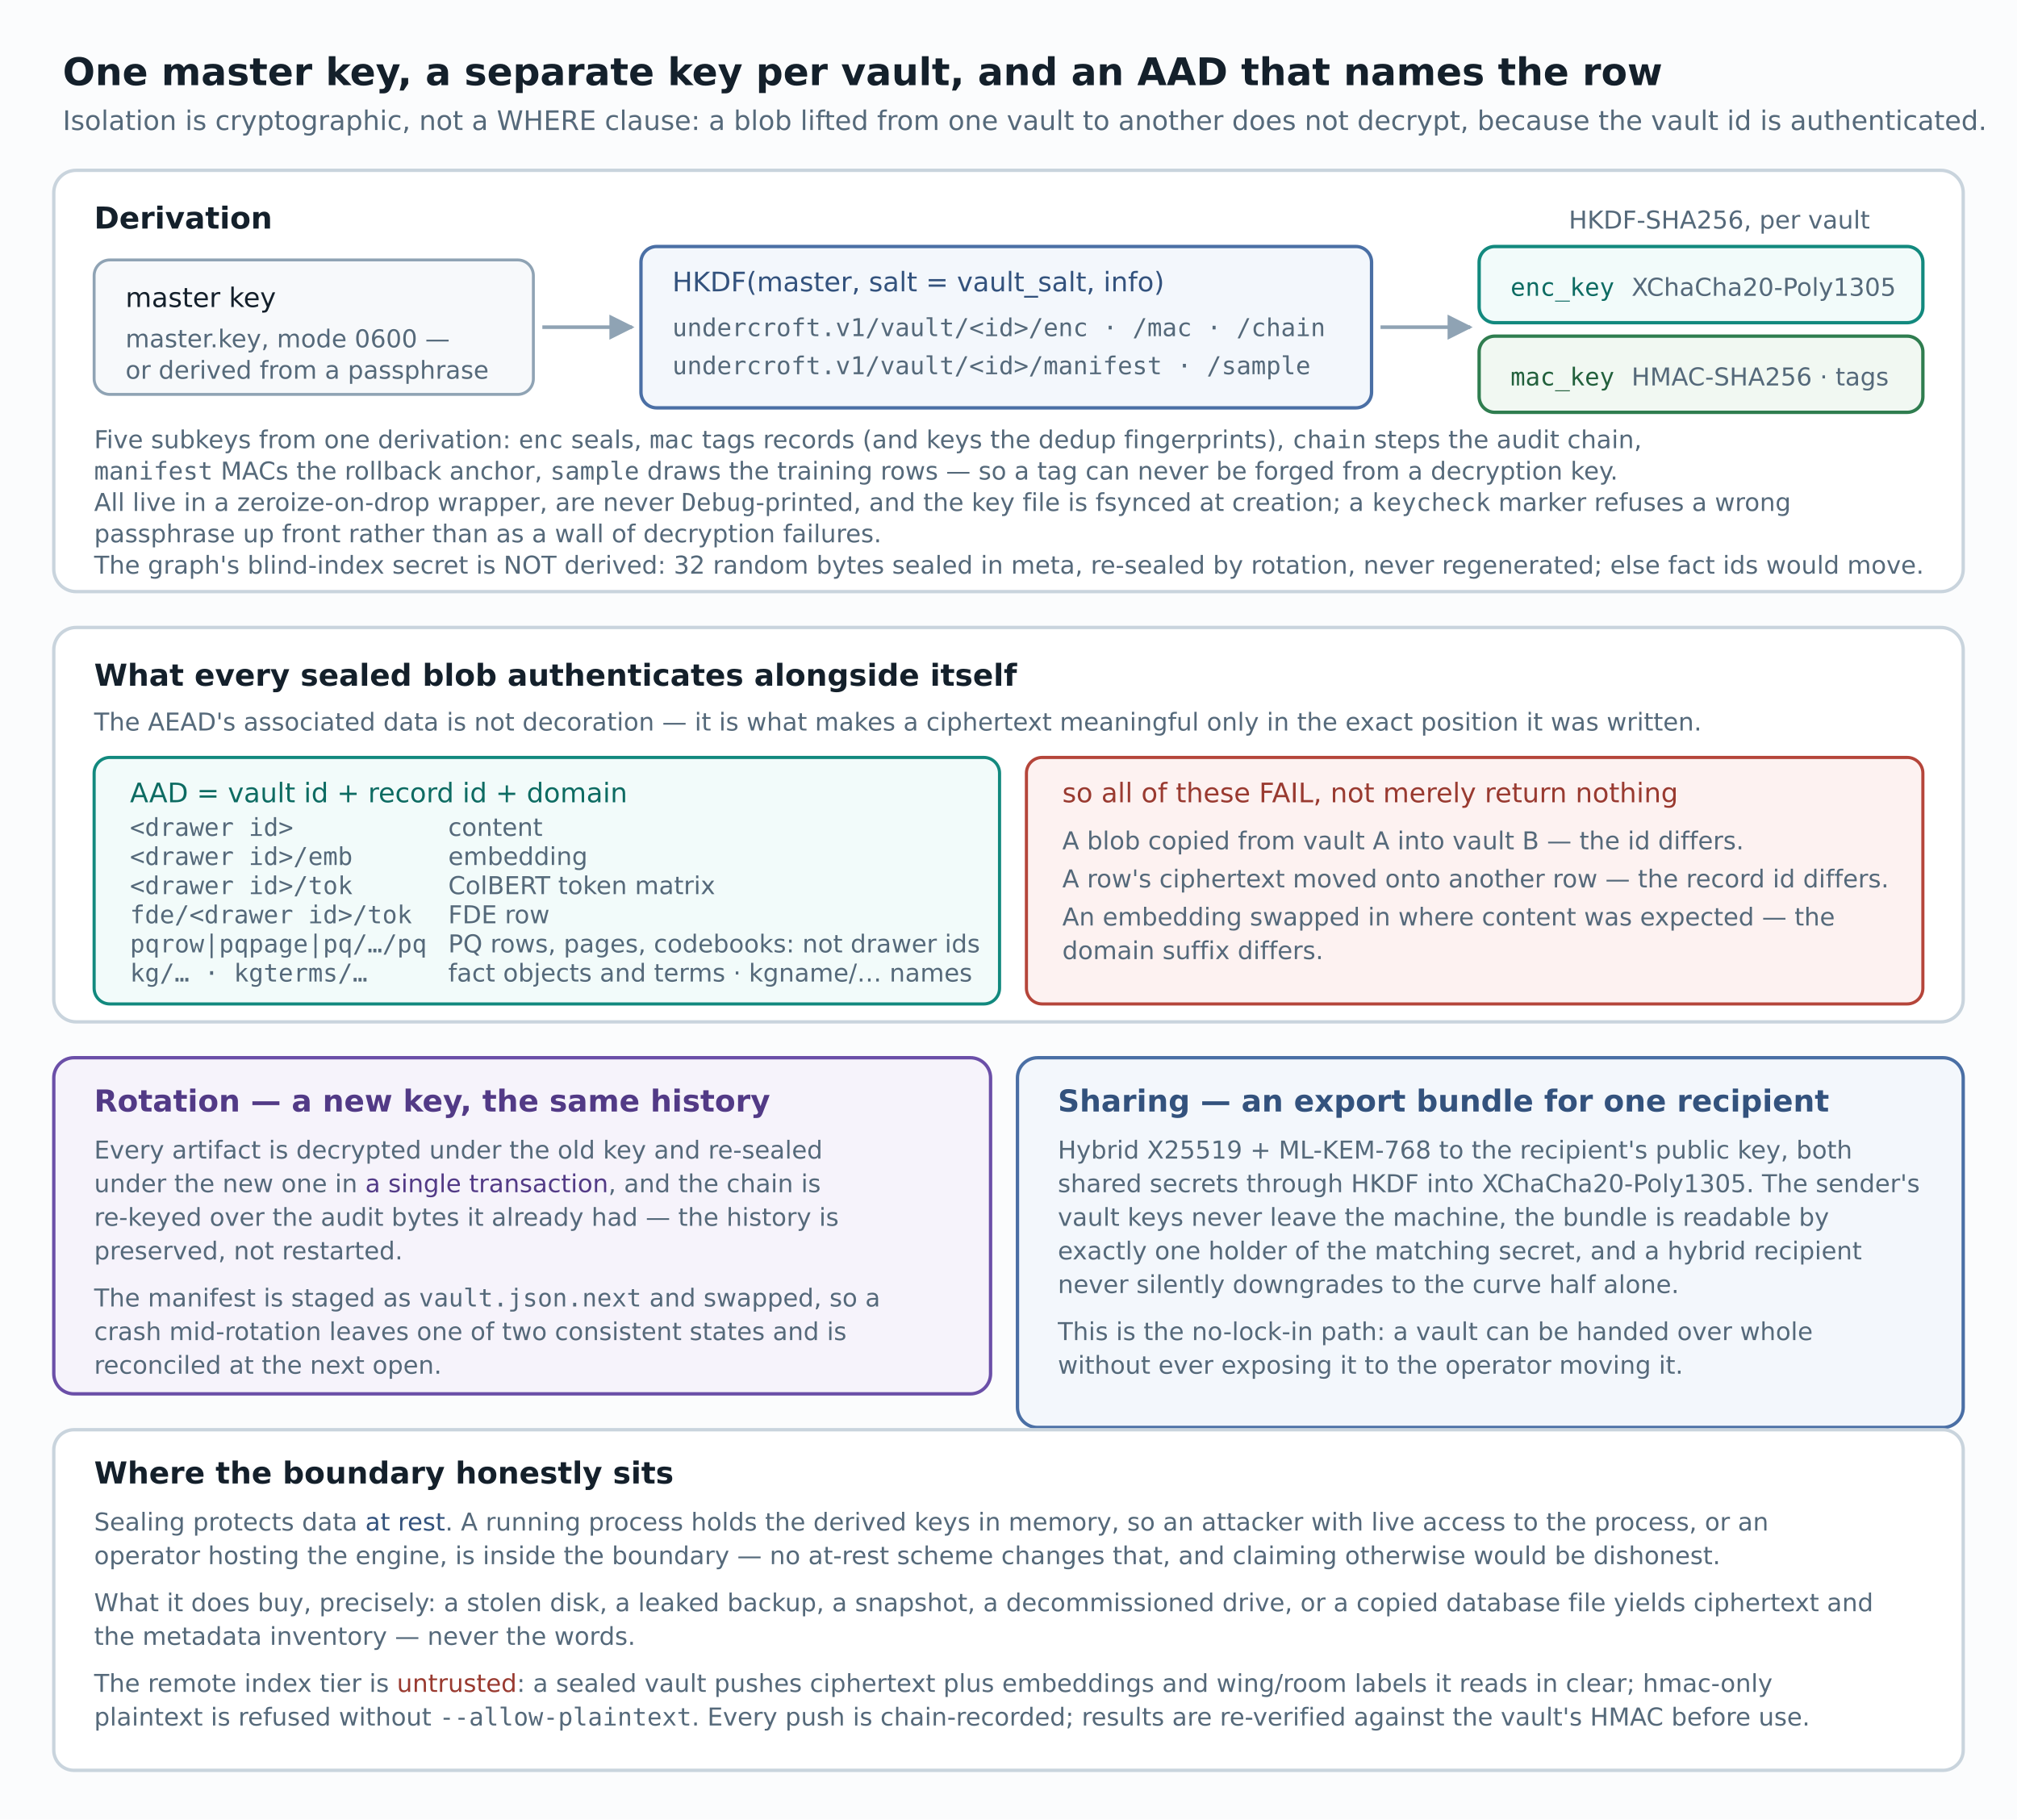
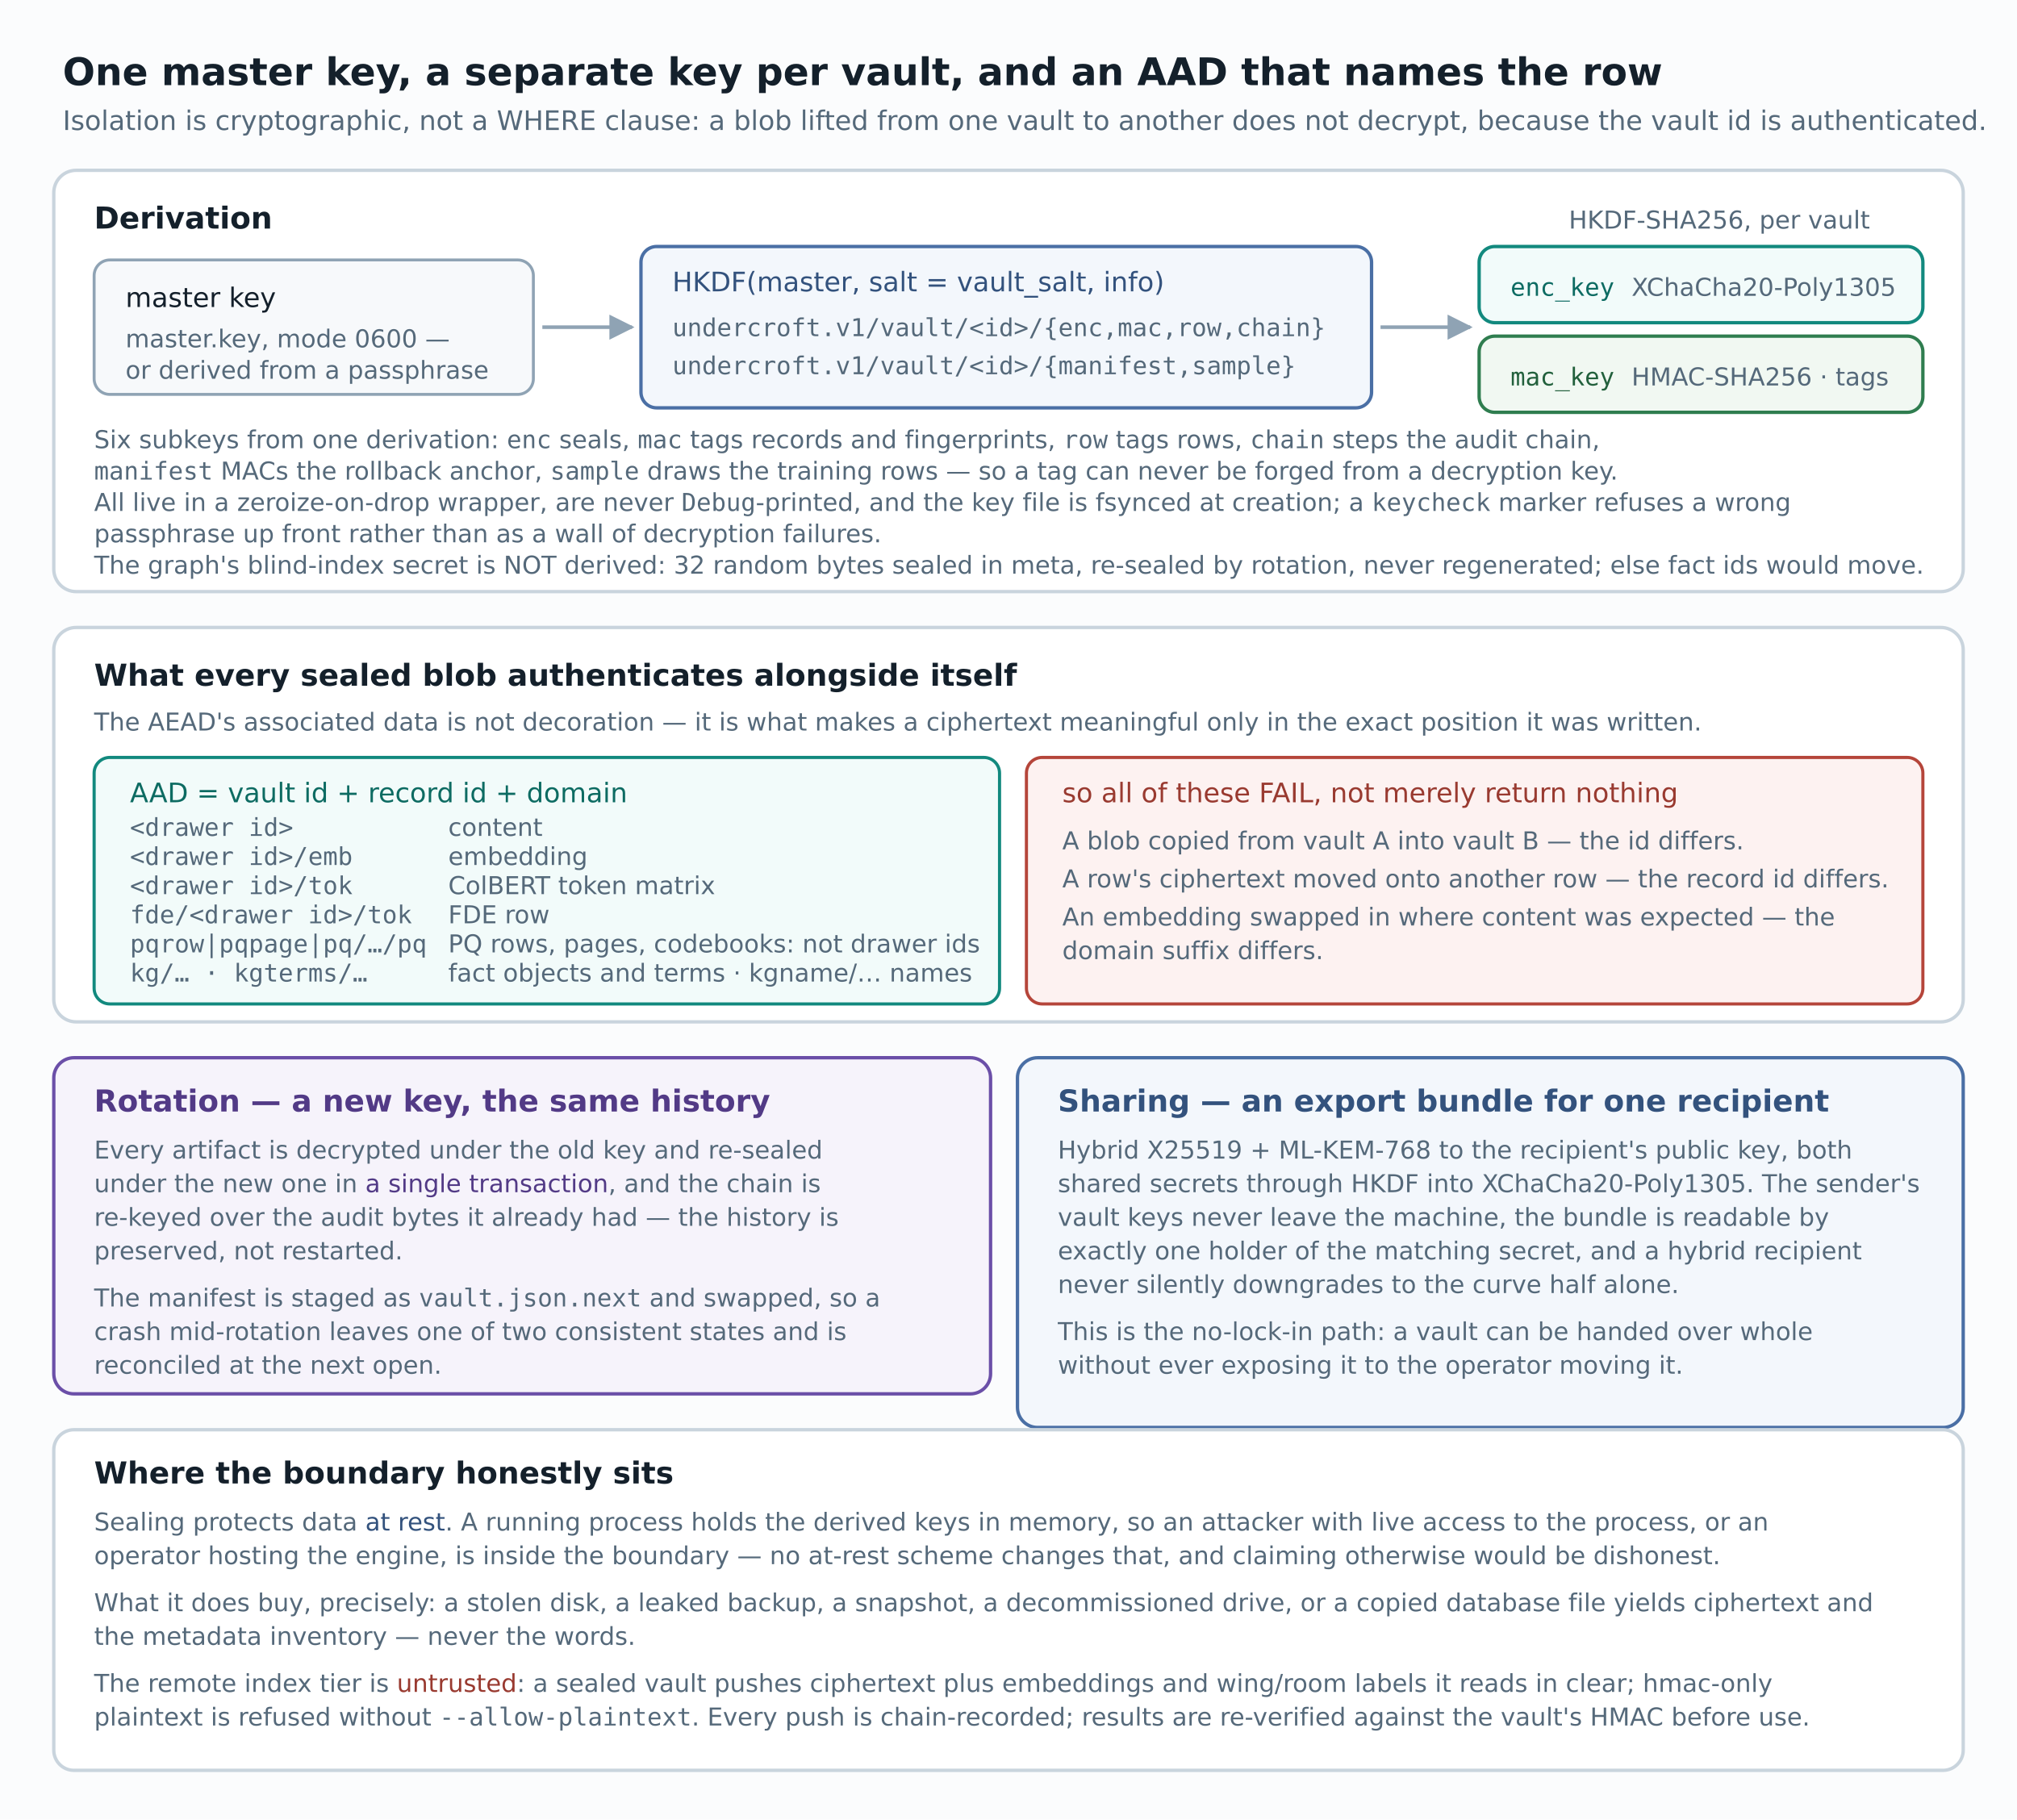
<svg xmlns="http://www.w3.org/2000/svg" viewBox="0 0 900 812" width="900" height="812" role="img" aria-labelledby="t d">
  <style>
  .f { font-family: "DejaVu Sans", "Noto Sans", sans-serif; }
  .h { font-size: 17px; font-weight: 600; }
  .l { font-size: 13.5px; font-weight: 600; }
  .b { font-size: 12px; }
  .s { font-size: 11px; }
  .mono { font-family: "DejaVu Sans Mono", monospace; font-size: 11px; }
  .ink { fill: var(--d-ink,#14202b); }
  .dim { fill: var(--d-dim,#55697a); }
  .white { fill: var(--d-card,#ffffff); }
  @media (prefers-color-scheme: dark) {
    svg { --d-bg:#0f1419; --d-card:#161c23; --d-card2:#1b222b; --d-line:#2b3540;
      --d-line2:#4a5b6b; --d-ink:#e4ebf1; --d-dim:#9aabba; --d-on:#0f1419;
      --d-teal:#2ba99c; --d-teal-bg:#0e2523; --d-teal-bg2:#123430; --d-teal-ink:#6fd8cc;
      --d-blue:#6d94c8; --d-blue-bg:#131d2b; --d-blue-ink:#9dbde3;
      --d-amber:#d1953f; --d-amber-bg:#261c0f; --d-amber-ink:#e8bc78;
      --d-violet:#9277c9; --d-violet-bg:#1c1730; --d-violet-bg2:#241d3d; --d-violet-ink:#b9a3e3;
      --d-green:#4fa570; --d-green-bg:#10231a; --d-green-bg2:#153021; --d-green-ink:#86cf9f;
      --d-red:#d1685c; --d-red-bg:#2a1614; --d-red-ink:#eb9a90; }
  }
</style>
  <rect width="900" height="812" fill="var(--d-bg,#fbfcfd)" />
  <text x="28" y="38" class="f h ink">One master key, a separate key per vault, and an AAD that names the row</text>
  <text x="28" y="58" class="f b dim">Isolation is cryptographic, not a WHERE clause: a blob lifted from one vault to another does not decrypt, because the vault id is authenticated.</text>
  <rect x="24" y="76" width="852" height="188" rx="10" fill="var(--d-card,#ffffff)" stroke="var(--d-line,#c9d4dd)" stroke-width="1.5" />
  <text x="42" y="102" class="f l ink">Derivation</text>
  <text x="700" y="102" class="f s dim">HKDF-SHA256, per vault</text>
  <rect x="42" y="116" width="196" height="60" rx="7" fill="var(--d-card2,#f7f9fb)" stroke="var(--d-line2,#8fa3b4)" stroke-width="1.3" />
  <text x="56" y="137" class="f b ink">master key</text>
  <text x="56" y="155" class="f s dim">master.key, mode 0600 —</text>
  <text x="56" y="169" class="f s dim">or derived from a passphrase</text>
  <path d="M242 146 L282 146" stroke="var(--d-line2,#8fa3b4)" stroke-width="1.6" marker-end="url(#a)" />
  <defs>
    <marker id="a" viewBox="0 0 10 10" refX="9" refY="5" markerWidth="7" markerHeight="7" orient="auto">
      <path d="M0 0 L10 5 L0 10 z" fill="var(--d-line2,#8fa3b4)" />
    </marker>
  </defs>
  <rect x="286" y="110" width="326" height="72" rx="7" fill="var(--d-blue-bg,#f3f7fc)" stroke="var(--d-blue,#4a6fa5)" stroke-width="1.5" />
  <text x="300" y="130" class="f b" fill="var(--d-blue-ink,#33527d)">HKDF(master, salt = vault_salt, info)</text>
-   <text x="300" y="150" class="f mono dim">undercroft.v1/vault/&lt;id&gt;/enc · /mac · /chain</text>
-   <text x="300" y="167" class="f mono dim">undercroft.v1/vault/&lt;id&gt;/manifest · /sample</text>
+   <text x="300" y="150" class="f mono dim">undercroft.v1/vault/&lt;id&gt;/{enc,mac,row,chain}</text>
+   <text x="300" y="167" class="f mono dim">undercroft.v1/vault/&lt;id&gt;/{manifest,sample}</text>
  <path d="M616 146 L656 146" stroke="var(--d-line2,#8fa3b4)" stroke-width="1.6" marker-end="url(#a)" />
  <rect x="660" y="110" width="198" height="34" rx="7" fill="var(--d-teal-bg,#f2fbfa)" stroke="var(--d-teal,#12897e)" stroke-width="1.5" />
  <text x="674" y="132" class="f mono" fill="var(--d-teal-ink,#0d6b62)">enc_key</text>
  <text x="728" y="132" class="f s dim">XChaCha20-Poly1305</text>
  <rect x="660" y="150" width="198" height="34" rx="7" fill="var(--d-green-bg,#f1f8f2)" stroke="var(--d-green,#2f7d4f)" stroke-width="1.5" />
  <text x="674" y="172" class="f mono" fill="var(--d-green-ink,#22603c)">mac_key</text>
  <text x="728" y="172" class="f s dim">HMAC-SHA256 · tags</text>
-   <text x="42" y="200" class="f s dim">Five subkeys from one derivation: <tspan class="f mono">enc</tspan> seals, <tspan class="f mono">mac</tspan> tags records (and keys the dedup fingerprints), <tspan class="f mono">chain</tspan> steps the audit chain,</text>
+   <text x="42" y="200" class="f s dim">Six subkeys from one derivation: <tspan class="f mono">enc</tspan> seals, <tspan class="f mono">mac</tspan> tags records and fingerprints, <tspan class="f mono">row</tspan> tags rows, <tspan class="f mono">chain</tspan> steps the audit chain,</text>
  <text x="42" y="214" class="f s dim">
    <tspan class="f mono">manifest</tspan> MACs the rollback anchor, <tspan class="f mono">sample</tspan> draws the training rows — so a tag can never be forged from a decryption key.</text>
  <text x="42" y="228" class="f s dim">All live in a zeroize-on-drop wrapper, are never <tspan class="f mono">Debug</tspan>-printed, and the key file is fsynced at creation; a <tspan class="f mono">keycheck</tspan> marker refuses a wrong</text>
  <text x="42" y="242" class="f s dim">passphrase up front rather than as a wall of decryption failures.</text>
  <text x="42" y="256" class="f s dim">The graph's blind-index secret is NOT derived: 32 random bytes sealed in meta, re-sealed by rotation, never regenerated; else fact ids would move.</text>
  <rect x="24" y="280" width="852" height="176" rx="10" fill="var(--d-card,#ffffff)" stroke="var(--d-line,#c9d4dd)" stroke-width="1.5" />
  <text x="42" y="306" class="f l ink">What every sealed blob authenticates alongside itself</text>
  <text x="42" y="326" class="f s dim">The AEAD's associated data is not decoration — it is what makes a ciphertext meaningful only in the exact position it was written.</text>
  <rect x="42" y="338" width="404" height="110" rx="7" fill="var(--d-teal-bg,#f2fbfa)" stroke="var(--d-teal,#12897e)" stroke-width="1.4" />
  <text x="58" y="358" class="f b" fill="var(--d-teal-ink,#0d6b62)">AAD = vault id + record id + domain</text>
  <text x="58" y="373" class="f mono dim">&lt;drawer id&gt;</text>
  <text x="200" y="373" class="f s dim">content</text>
  <text x="58" y="386" class="f mono dim">&lt;drawer id&gt;/emb</text>
  <text x="200" y="386" class="f s dim">embedding</text>
  <text x="58" y="399" class="f mono dim">&lt;drawer id&gt;/tok</text>
  <text x="200" y="399" class="f s dim">ColBERT token matrix</text>
  <text x="58" y="412" class="f mono dim">fde/&lt;drawer id&gt;/tok</text>
  <text x="200" y="412" class="f s dim">FDE row</text>
  <text x="58" y="425" class="f mono dim">pqrow|pqpage|pq/…/pq</text>
  <text x="200" y="425" class="f s dim">PQ rows, pages, codebooks: not drawer ids</text>
  <text x="58" y="438" class="f mono dim">kg/… · kgterms/…</text>
  <text x="200" y="438" class="f s dim">fact objects and terms · kgname/… names</text>
  <rect x="458" y="338" width="400" height="110" rx="7" fill="var(--d-red-bg,#fdf2f1)" stroke="var(--d-red,#b5453a)" stroke-width="1.4" />
  <text x="474" y="358" class="f b" fill="var(--d-red-ink,#993a30)">so all of these FAIL, not merely return nothing</text>
  <text x="474" y="379" class="f s dim">A blob copied from vault A into vault B — the id differs.</text>
  <text x="474" y="396" class="f s dim">A row's ciphertext moved onto another row — the record id differs.</text>
  <text x="474" y="413" class="f s dim">An embedding swapped in where content was expected — the</text>
  <text x="474" y="428" class="f s dim">domain suffix differs.</text>
  <rect x="24" y="472" width="418" height="150" rx="9" fill="var(--d-violet-bg,#f6f3fb)" stroke="var(--d-violet,#6b4fa8)" stroke-width="1.5" />
  <text x="42" y="496" class="f l" fill="var(--d-violet-ink,#523a86)">Rotation — a new key, the same history</text>
  <text x="42" y="517" class="f s dim">Every artifact is decrypted under the old key and re-sealed</text>
  <text x="42" y="532" class="f s dim">under the new one in <tspan class="f s" fill="var(--d-violet-ink,#523a86)">a single transaction</tspan>, and the chain is</text>
  <text x="42" y="547" class="f s dim">re-keyed over the audit bytes it already had — the history is</text>
  <text x="42" y="562" class="f s dim">preserved, not restarted.</text>
  <text x="42" y="583" class="f s dim">The manifest is staged as <tspan class="f mono">vault.json.next</tspan> and swapped, so a</text>
  <text x="42" y="598" class="f s dim">crash mid-rotation leaves one of two consistent states and is</text>
  <text x="42" y="613" class="f s dim">reconciled at the next open.</text>
  <rect x="454" y="472" width="422" height="165" rx="9" fill="var(--d-blue-bg,#f3f7fc)" stroke="var(--d-blue,#4a6fa5)" stroke-width="1.5" />
  <text x="472" y="496" class="f l" fill="var(--d-blue-ink,#33527d)">Sharing — an export bundle for one recipient</text>
  <text x="472" y="517" class="f s dim">Hybrid X25519 + ML-KEM-768 to the recipient's public key, both</text>
  <text x="472" y="532" class="f s dim">shared secrets through HKDF into XChaCha20-Poly1305. The sender's</text>
  <text x="472" y="547" class="f s dim">vault keys never leave the machine, the bundle is readable by</text>
  <text x="472" y="562" class="f s dim">exactly one holder of the matching secret, and a hybrid recipient</text>
  <text x="472" y="577" class="f s dim">never silently downgrades to the curve half alone.</text>
  <text x="472" y="598" class="f s dim">This is the no-lock-in path: a vault can be handed over whole</text>
  <text x="472" y="613" class="f s dim">without ever exposing it to the operator moving it.</text>
  <rect x="24" y="638" width="852" height="152" rx="9" fill="var(--d-card,#ffffff)" stroke="var(--d-line,#c9d4dd)" stroke-width="1.5" />
  <text x="42" y="662" class="f l ink">Where the boundary honestly sits</text>
  <text x="42" y="683" class="f s dim">Sealing protects data <tspan class="f s" fill="var(--d-blue-ink,#33527d)">at rest</tspan>. A running process holds the derived keys in memory, so an attacker with live access to the process, or an</text>
  <text x="42" y="698" class="f s dim">operator hosting the engine, is inside the boundary — no at-rest scheme changes that, and claiming otherwise would be dishonest.</text>
  <text x="42" y="719" class="f s dim">What it does buy, precisely: a stolen disk, a leaked backup, a snapshot, a decommissioned drive, or a copied database file yields ciphertext and</text>
  <text x="42" y="734" class="f s dim">the metadata inventory — never the words.</text>
  <text x="42" y="755" class="f s dim">The remote index tier is <tspan class="f s" fill="var(--d-red-ink,#993a30)">untrusted</tspan>: a sealed vault pushes ciphertext plus embeddings and wing/room labels it reads in clear; hmac-only</text>
  <text x="42" y="770" class="f s dim">plaintext is refused without <tspan class="f mono">--allow-plaintext</tspan>. Every push is chain-recorded; results are re-verified against the vault's HMAC before use.</text>
</svg>
